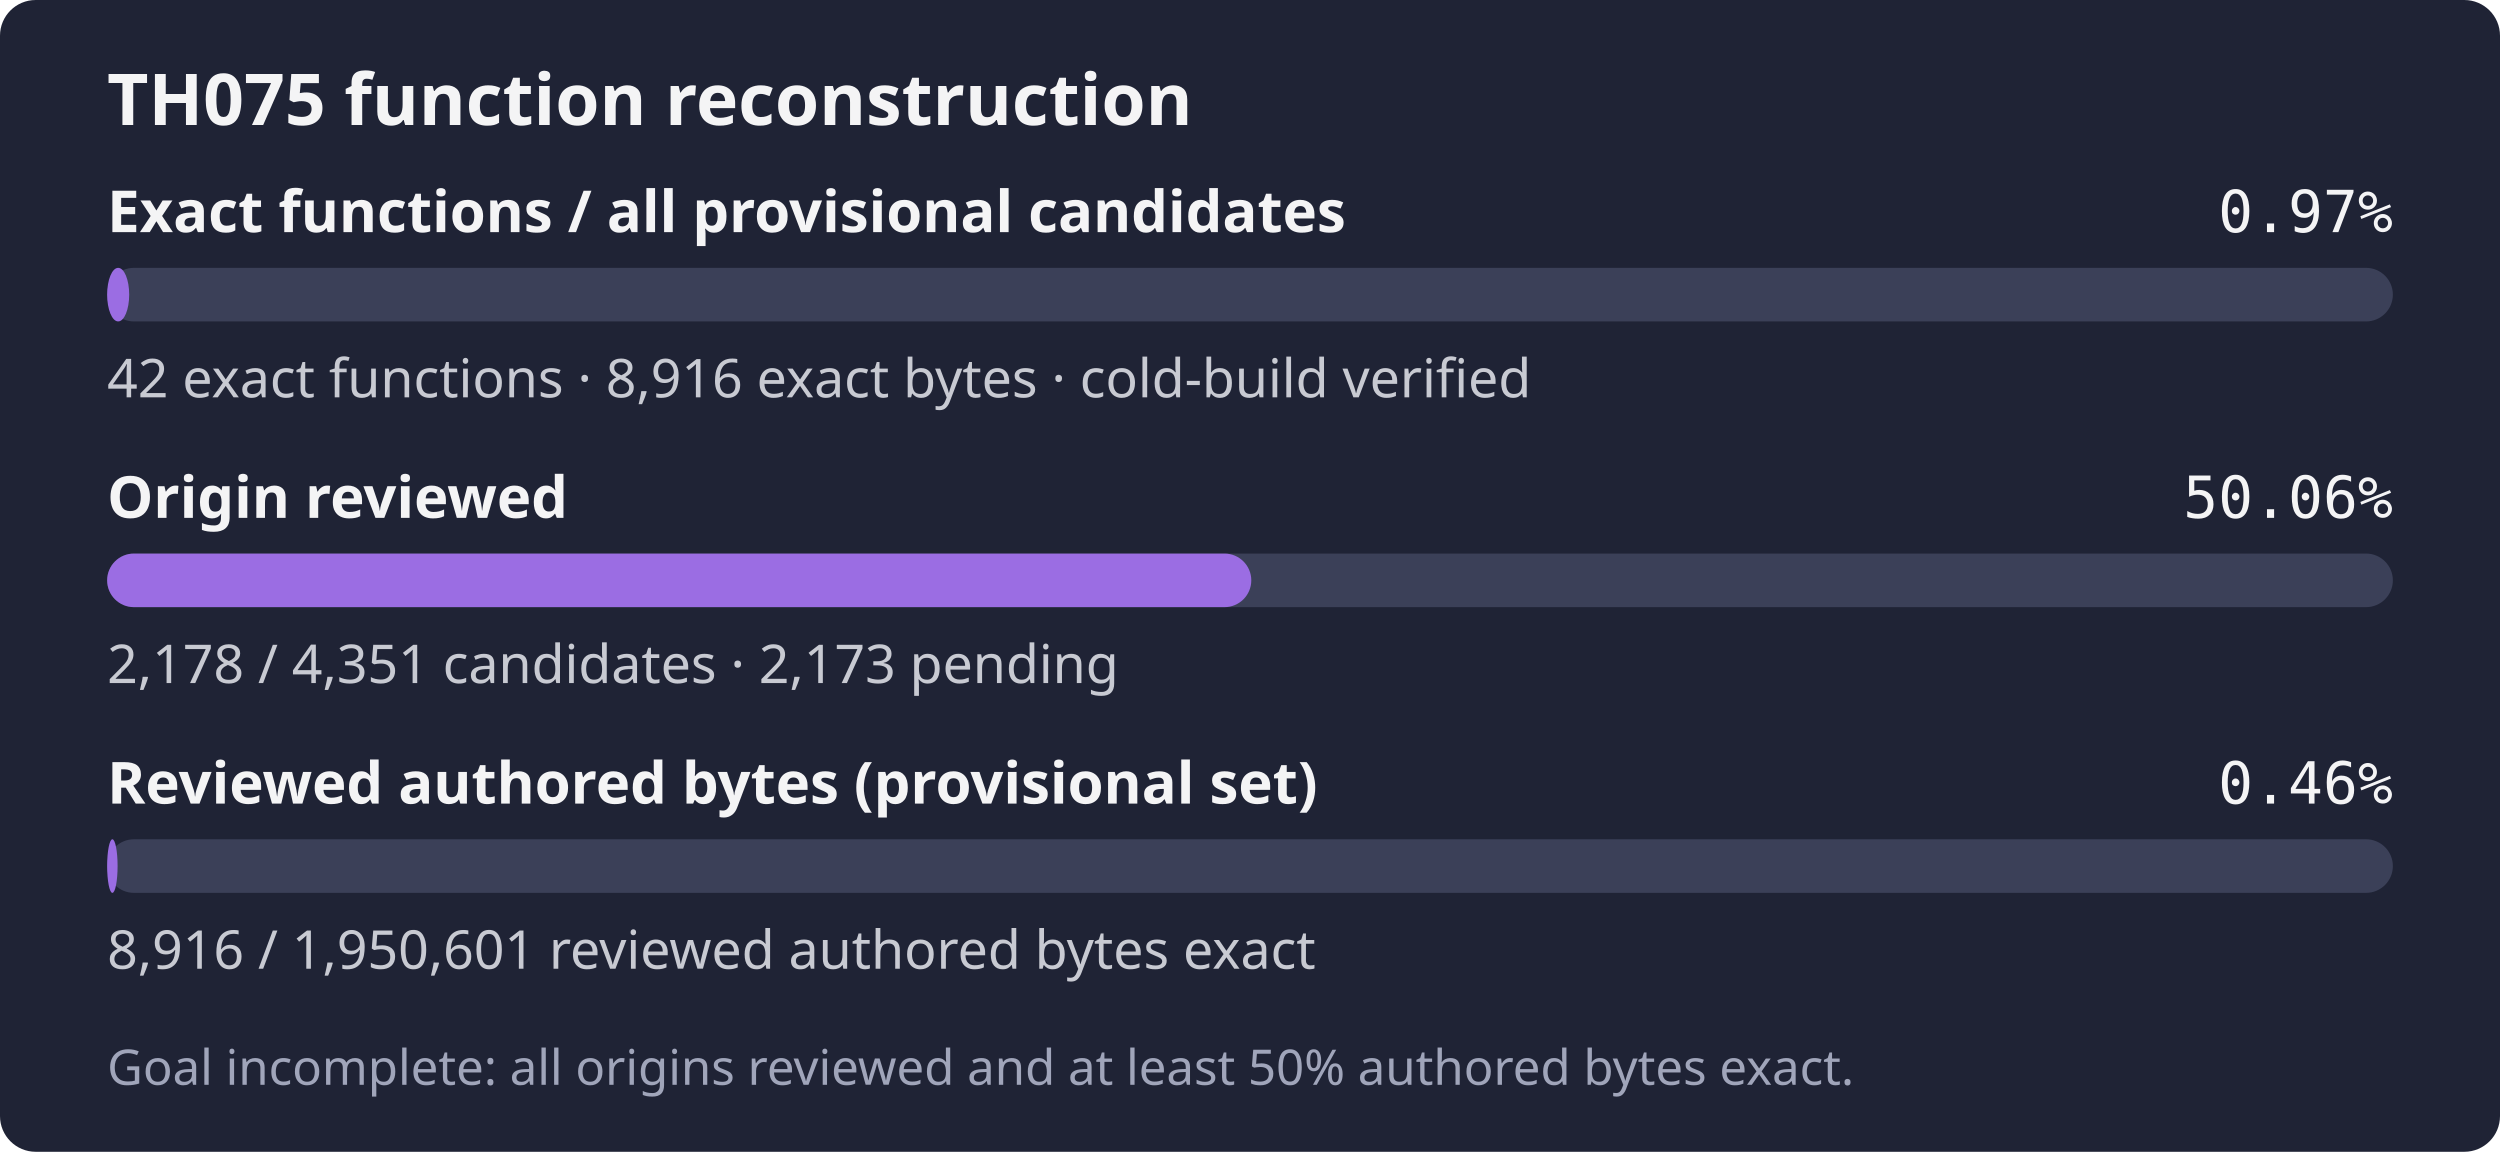
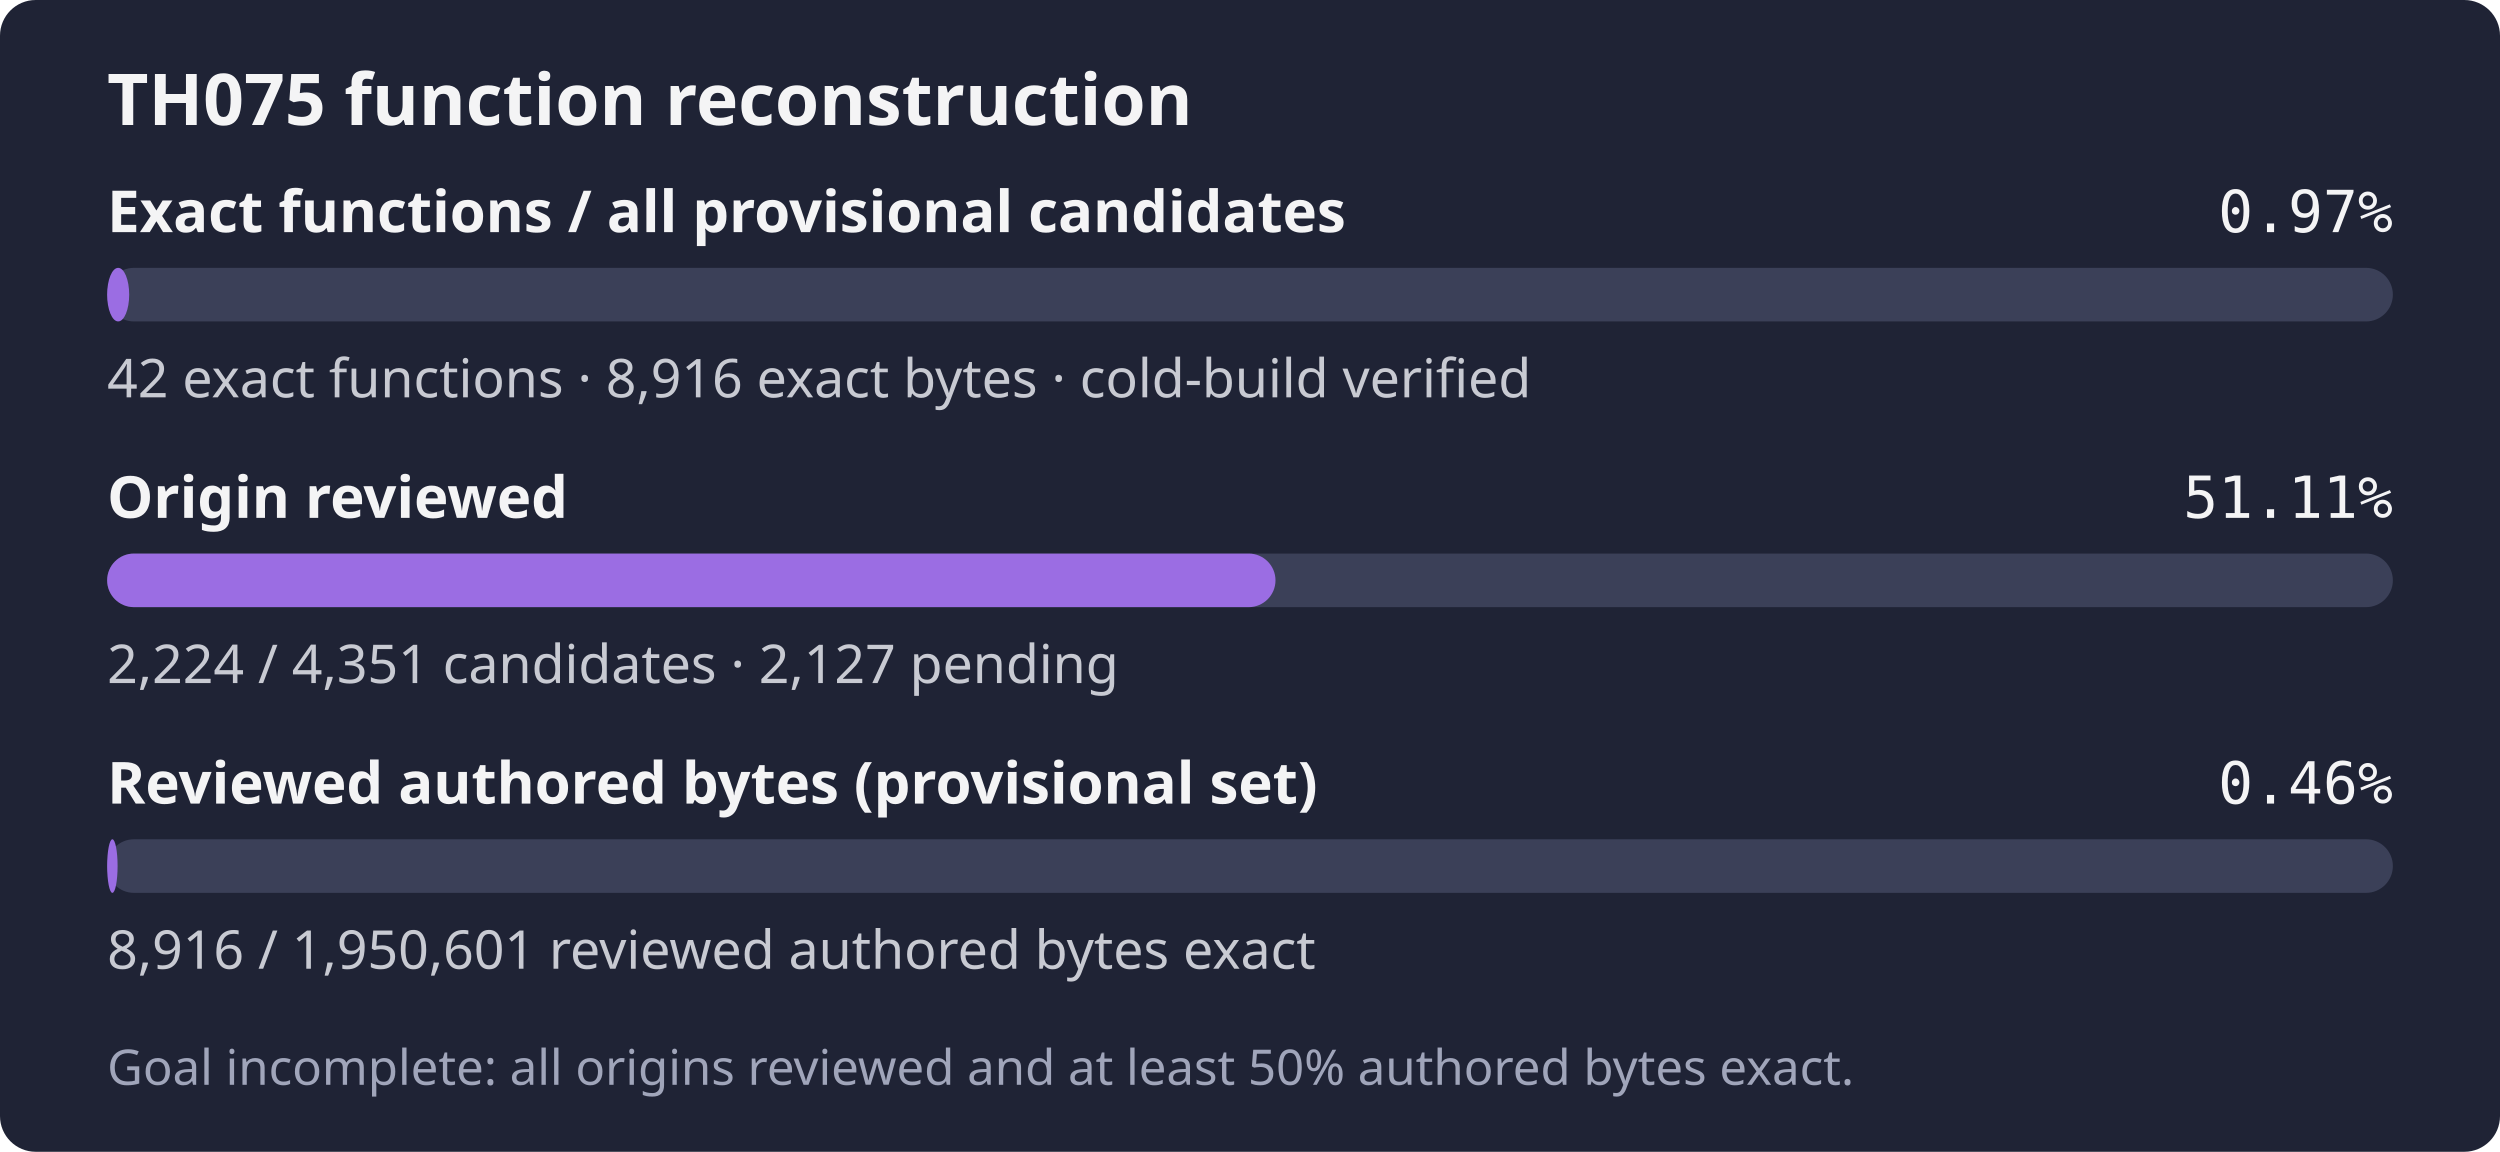
- <svg xmlns="http://www.w3.org/2000/svg" width="560" height="258" role="img" aria-label="TH075: 42 exact functions, 8,916 exact bytes; 2,178 of 4,351 candidates reviewed; Goal incomplete: all origins reviewed and at least 50% authored bytes exact.">
+ <svg xmlns="http://www.w3.org/2000/svg" width="560" height="258" role="img" aria-label="TH075: 42 exact functions, 8,916 exact bytes; 2,224 of 4,351 candidates reviewed; Goal incomplete: all origins reviewed and at least 50% authored bytes exact.">
  <rect width="560" height="258" rx="8" fill="#1f2335" />
  <text x="24" y="28" fill="#f4f4f5" font-family="sans-serif" font-size="16" font-weight="600">TH075 function reconstruction</text>
  <text x="24" y="52" fill="#f4f4f5" font-family="sans-serif" font-size="13" font-weight="600">Exact functions / all provisional candidates</text>
  <text x="536" y="52" fill="#f4f4f5" text-anchor="end" font-family="monospace" font-size="13">0.97%</text>
  <rect x="24" y="60" width="512" height="12" rx="6" fill="#3b4058" />
  <rect x="24" y="60" width="4.94" height="12" rx="6" fill="#9b6de3" />
  <text x="24" y="89" fill="#c8cad2" font-family="sans-serif" font-size="12">42 exact functions · 8,916 exact bytes · cold-build verified</text>
  <text x="24" y="116" fill="#f4f4f5" font-family="sans-serif" font-size="13" font-weight="600">Origin reviewed</text>
-   <text x="536" y="116" fill="#f4f4f5" text-anchor="end" font-family="monospace" font-size="13">50.06%</text>
+   <text x="536" y="116" fill="#f4f4f5" text-anchor="end" font-family="monospace" font-size="13">51.11%</text>
  <rect x="24" y="124" width="512" height="12" rx="6" fill="#3b4058" />
-   <rect x="24" y="124" width="256.29" height="12" rx="6" fill="#9b6de3" />
-   <text x="24" y="153" fill="#c8cad2" font-family="sans-serif" font-size="12">2,178 / 4,351 candidates · 2,173 pending</text>
+   <rect x="24" y="124" width="261.71" height="12" rx="6" fill="#9b6de3" />
+   <text x="24" y="153" fill="#c8cad2" font-family="sans-serif" font-size="12">2,224 / 4,351 candidates · 2,127 pending</text>
  <text x="24" y="180" fill="#f4f4f5" font-family="sans-serif" font-size="13" font-weight="600">Reviewed authored bytes (provisional set)</text>
  <text x="536" y="180" fill="#f4f4f5" text-anchor="end" font-family="monospace" font-size="13">0.46%</text>
  <rect x="24" y="188" width="512" height="12" rx="6" fill="#3b4058" />
  <rect x="24" y="188" width="2.34" height="12" rx="6" fill="#9b6de3" />
  <text x="24" y="217" fill="#c8cad2" font-family="sans-serif" font-size="12">8,916 / 1,950,601 reviewed authored bytes exact</text>
  <text x="24" y="243" fill="#a0a5ba" font-family="sans-serif" font-size="11">Goal incomplete: all origins reviewed and at least 50% authored bytes exact.</text>
</svg>
